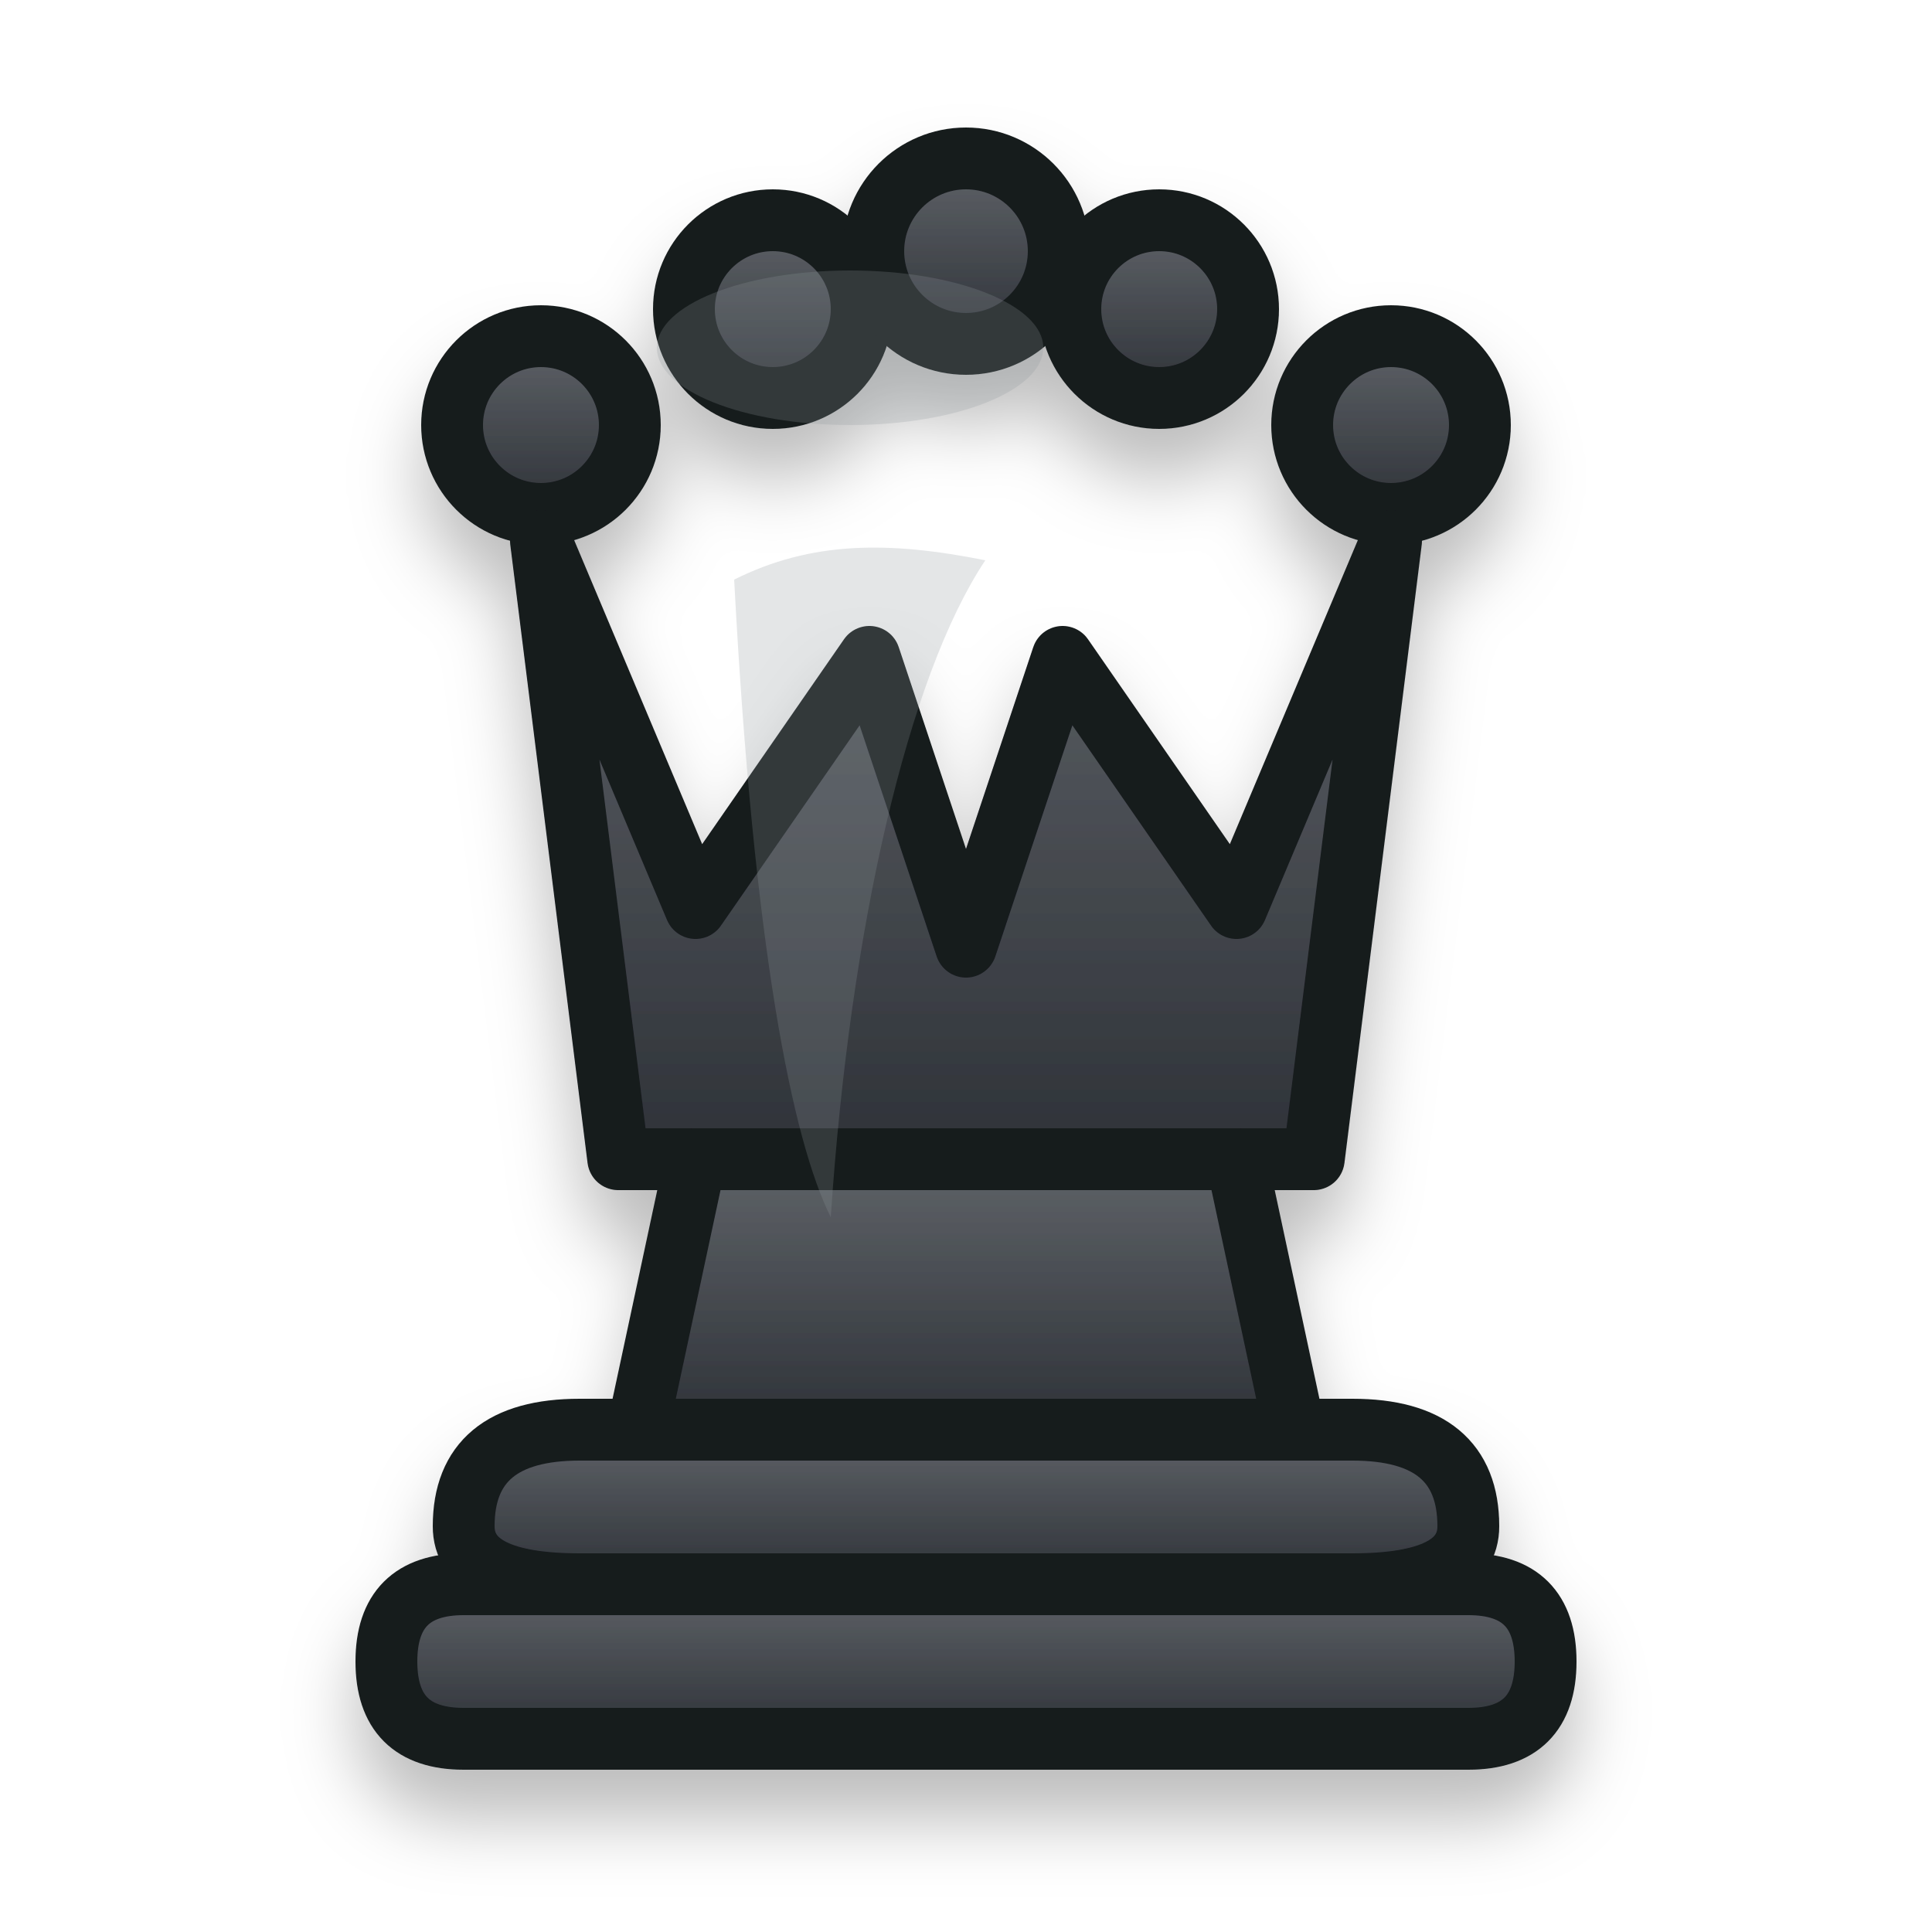
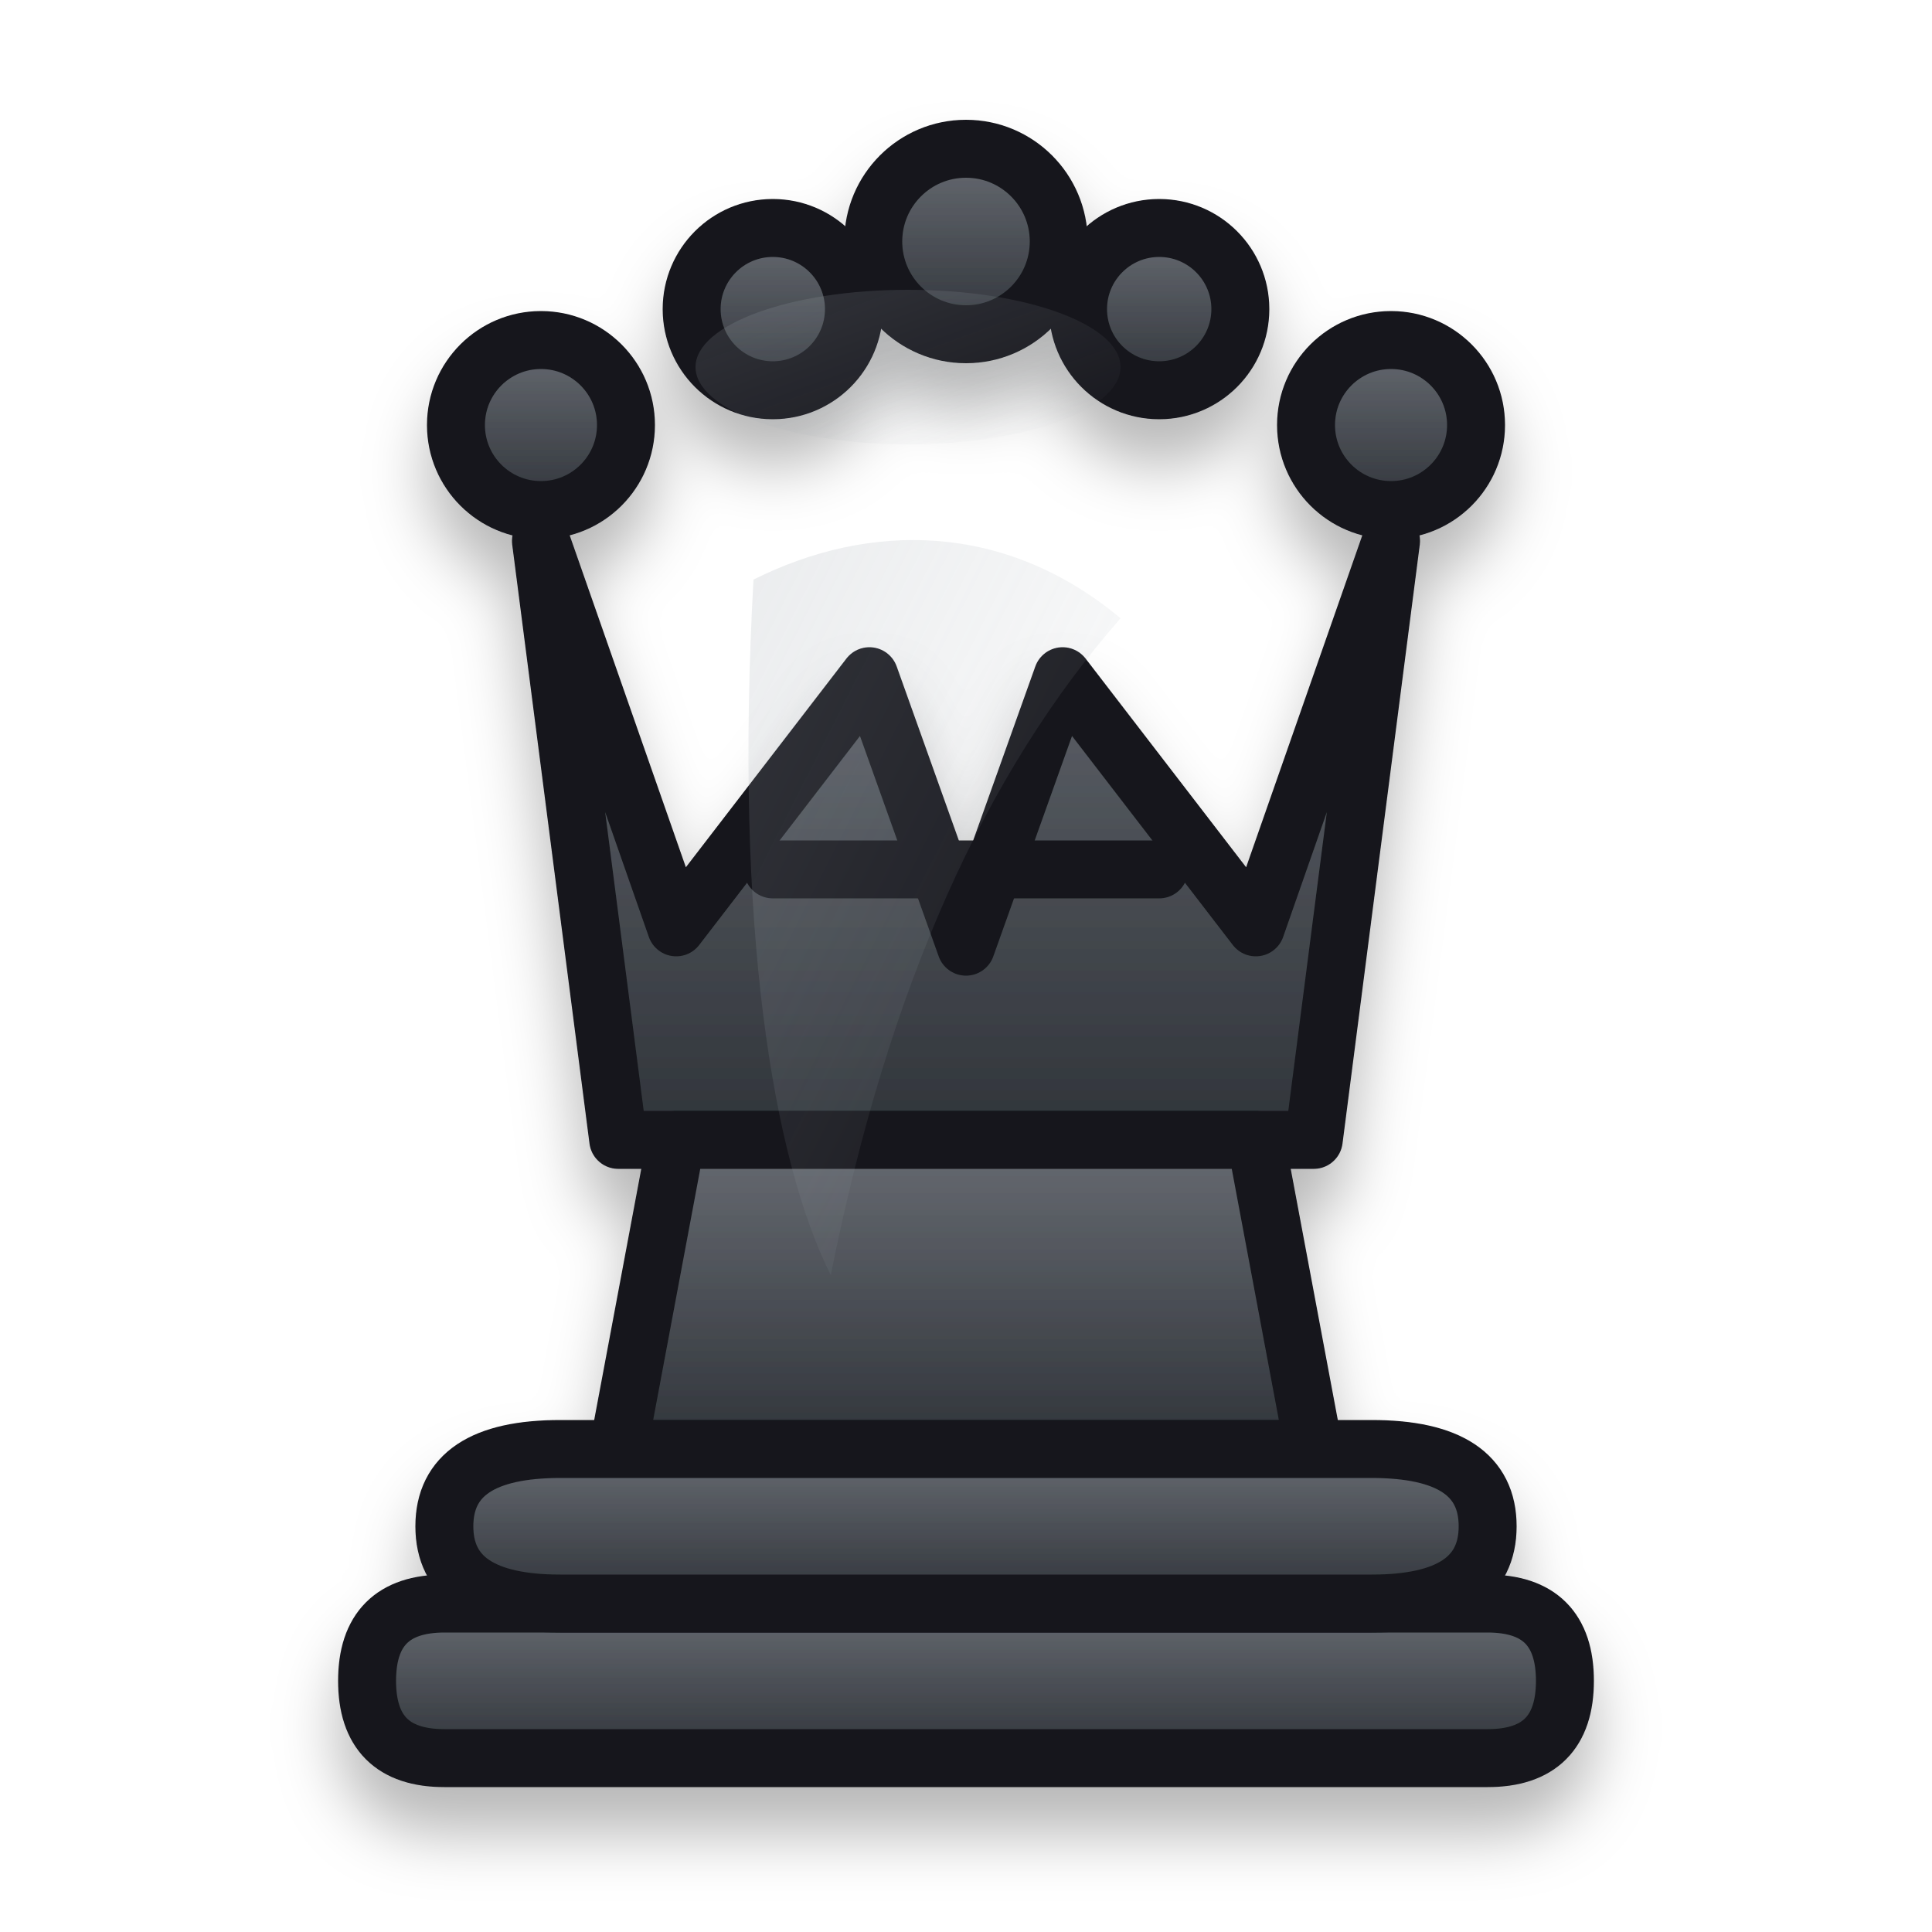
- <svg xmlns="http://www.w3.org/2000/svg" viewBox="0 0 100 100" role="img" aria-label="q">
+ <svg xmlns="http://www.w3.org/2000/svg" viewBox="0 0 100 100" aria-label="bq">
  <defs>
    <linearGradient id="g" x1="0" y1="0" x2="0" y2="1">
-       <stop offset="0%" stop-color="#5f6368" />
-       <stop offset="100%" stop-color="#2e3238" />
+       <stop offset="0%" stop-color="#676b72" />
+       <stop offset="100%" stop-color="#30343a" />
    </linearGradient>
-     <filter id="shadow" x="-20%" y="-20%" width="140%" height="160%">
-       <feDropShadow dx="0" dy="2.6" stdDeviation="1.8" flood-color="rgba(0,0,0,.26)" />
+     <linearGradient id="g2" x1="0" y1="0" x2="1" y2="1">
+       <stop offset="0%" stop-color="#9fa7af" stop-opacity=".92" />
+       <stop offset="100%" stop-color="#9fa7af" stop-opacity="0" />
+     </linearGradient>
+     <filter id="s" x="-20%" y="-20%" width="140%" height="160%">
+       <feDropShadow dx="0" dy="2.4" stdDeviation="1.6" flood-color="rgba(0,0,0,.28)" />
    </filter>
  </defs>
-   <g filter="url(#shadow)" fill="url(#g)" stroke="#171a1e" stroke-width="3.2" stroke-linecap="round" stroke-linejoin="round">
-     <circle cx="28" cy="22" r="4.6" />
-     <circle cx="40" cy="16" r="4.6" />
-     <circle cx="50" cy="13" r="4.8" />
-     <circle cx="60" cy="16" r="4.6" />
-     <circle cx="72" cy="22" r="4.6" />
-     <path d="M28 28 L36 47 L45 34 L50 49 L55 34 L64 47 L72 28 L68 60 H32 Z" />
-     <path d="M36 60 H64 L67 74 H33 Z" />
-     <path d="M24 82 H76 Q80 82 80 86 Q80 90 76 90 H24 Q20 90 20 86 Q20 82 24 82 Z" />
-     <path d="M30 74 H70 Q76 74 76 79 Q76 82 70 82 H30 Q24 82 24 79 Q24 74 30 74 Z" />
+   <g filter="url(#s)" fill="url(#g)" stroke="#16181c" stroke-width="3" stroke-linecap="round" stroke-linejoin="round">
+     <circle cx="28" cy="22" r="4.4" />
+     <circle cx="40" cy="16" r="4.2" />
+     <circle cx="50" cy="12.5" r="4.8" />
+     <circle cx="60" cy="16" r="4.2" />
+     <circle cx="72" cy="22" r="4.4" />
+     <path d="M28 28 L35 48 L45 35 L50 49 L55 35 L65 48 L72 28 L68 59 H32 Z" />
+     <path d="M35 59 H65 L68 75 H32 Z" />
+     <path d="M40 45 H60" fill="none" />
+     <path d="M23 83 H77 Q81 83 81 87 Q81 91 77 91 H23 Q19 91 19 87 Q19 83 23 83 Z" />
+     <path d="M29 75 H71 Q77 75 77 79 Q77 83 71 83 H29 Q23 83 23 79 Q23 75 29 75 Z" />
  </g>
-   <g opacity="0.24" fill="#8f969c">
-     <ellipse cx="44" cy="18" rx="10" ry="4" />
-     <path d="M38 30 C42 28,46 28,51 29 C47 35,44 48,43 63 C41 59,39 49,38 30 Z" />
+   <g opacity=".23" fill="url(#g2)">
+     <ellipse cx="47" cy="19" rx="11" ry="4" />
+     <path d="M39 30 C45 27,52 27,58 32 C51 40,46 51,43 66 C40 60,38 48,39 30Z" />
  </g>
</svg>
